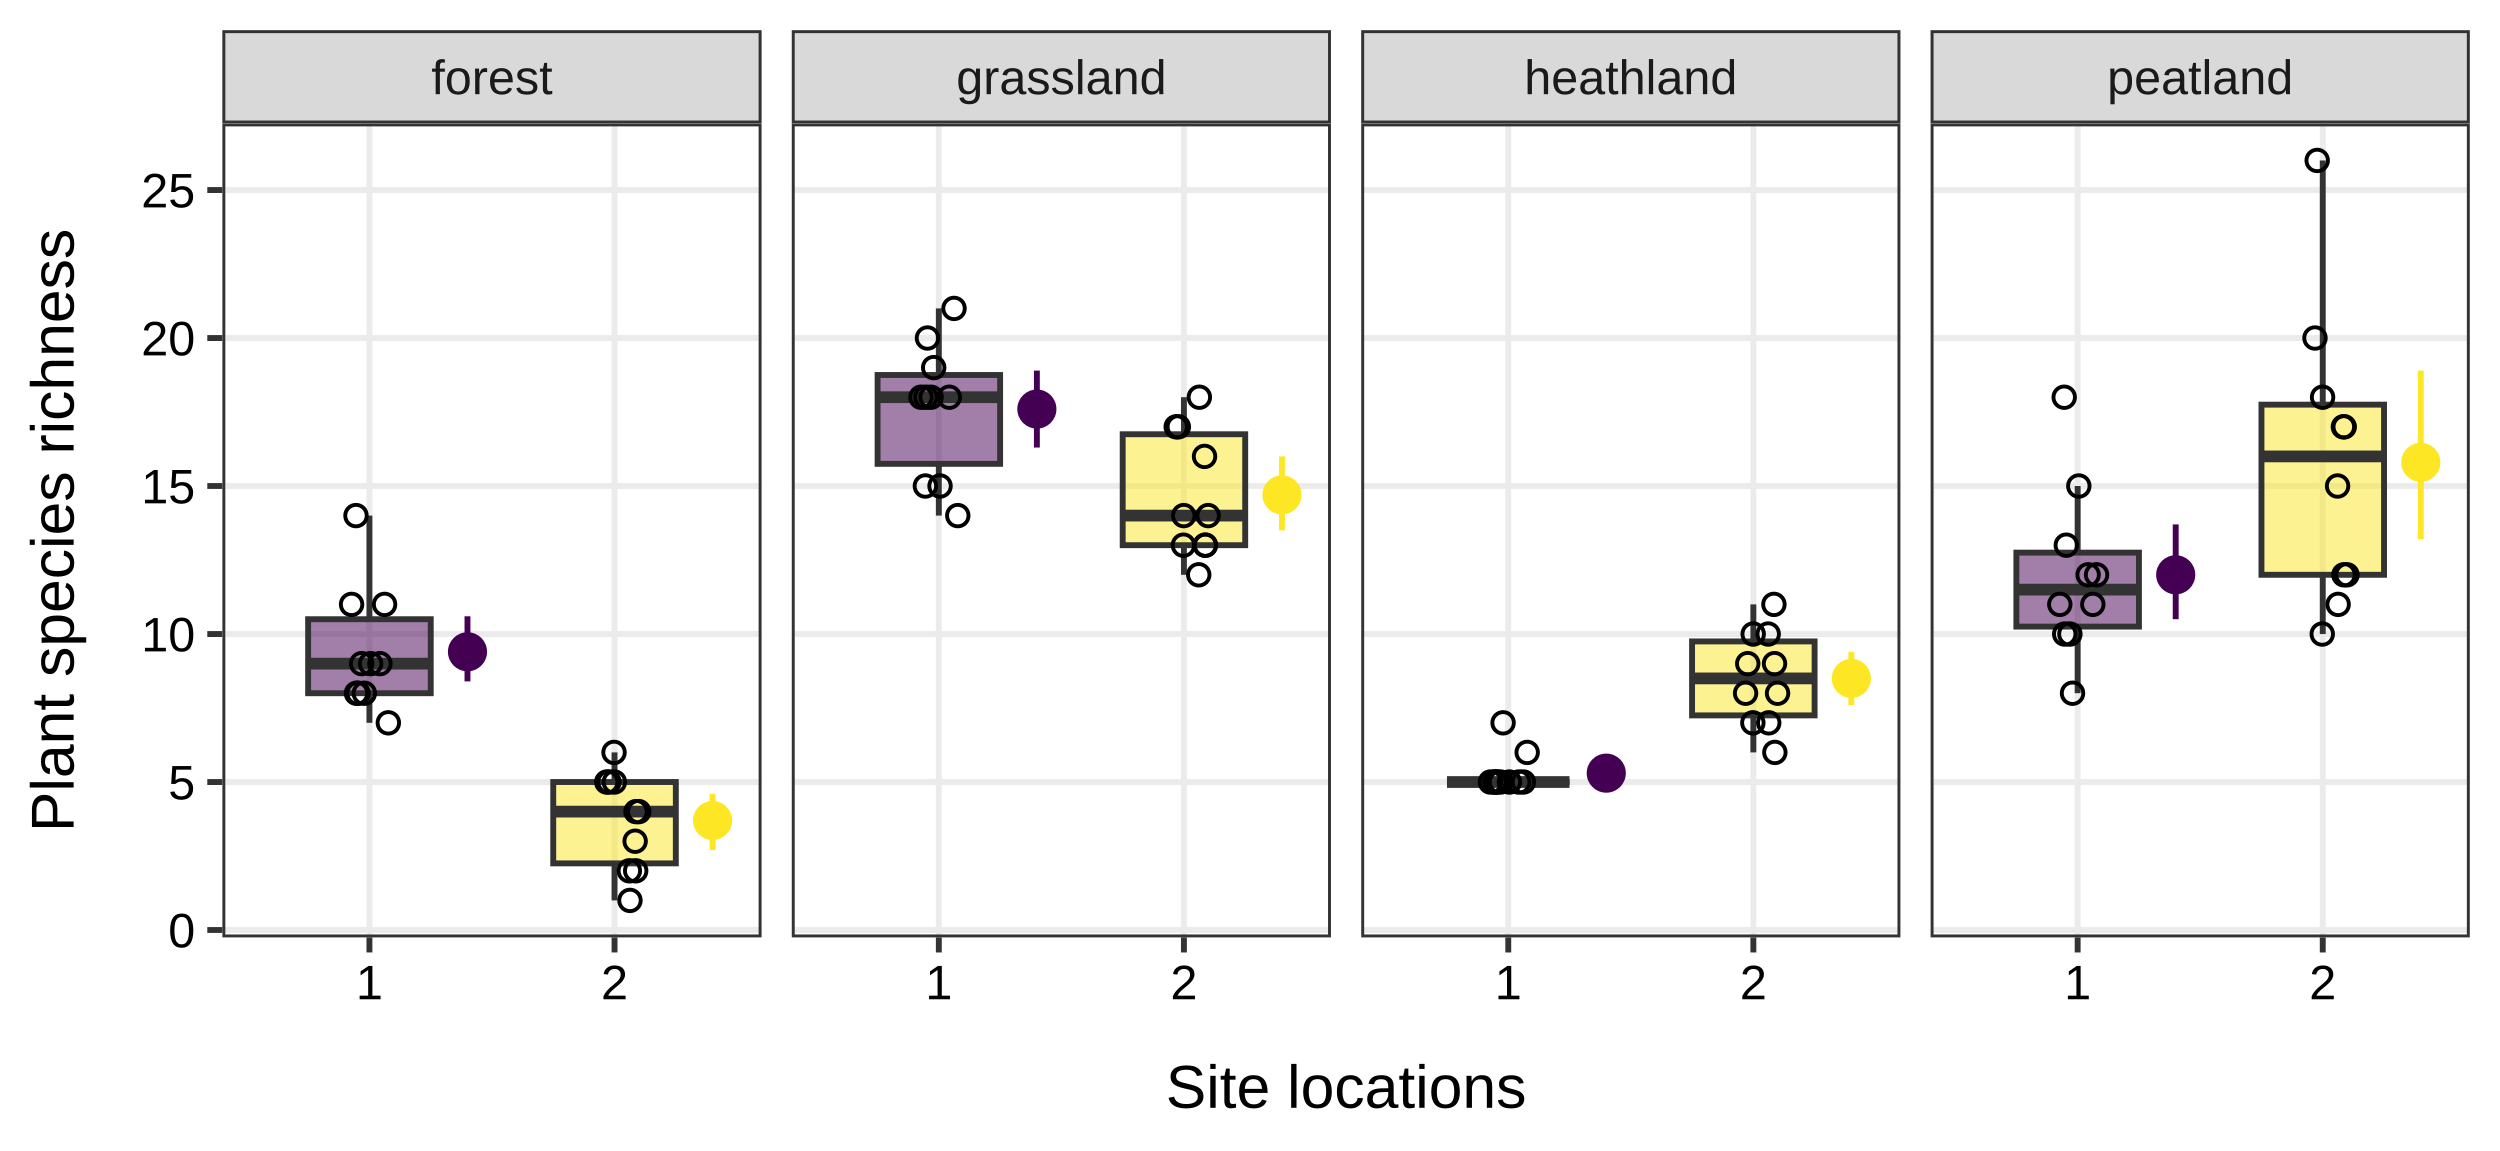
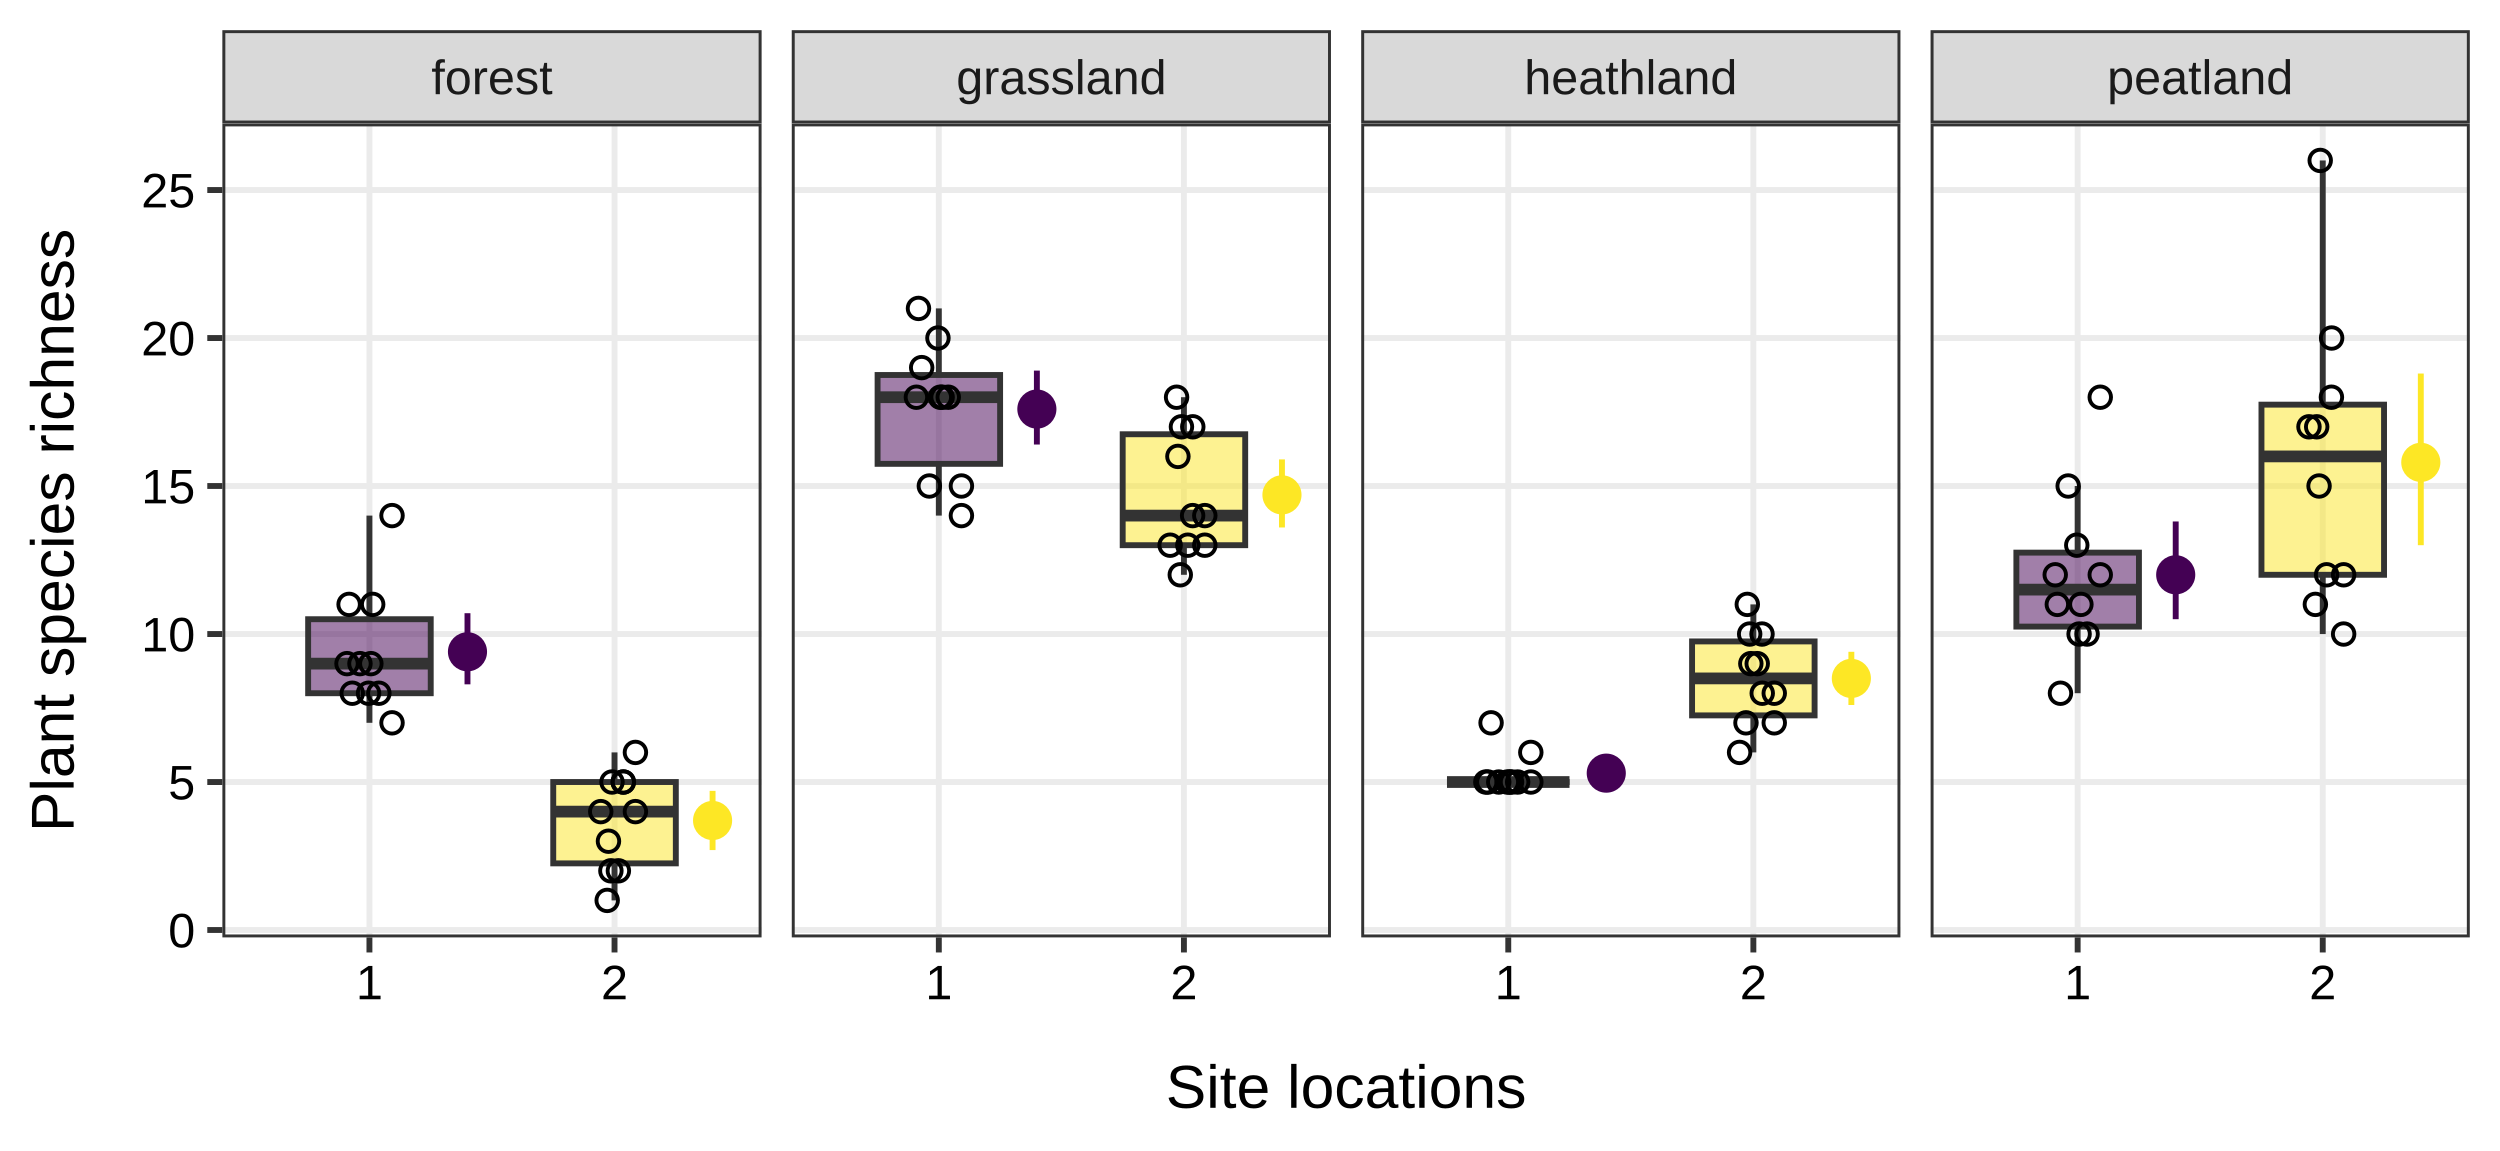
<svg xmlns="http://www.w3.org/2000/svg" width="453.60pt" height="208.80pt" viewBox="0 0 453.60 208.80">
  <g class="svglite">
    <defs>
      <style type="text/css">
    .svglite line, .svglite polyline, .svglite polygon, .svglite path, .svglite rect, .svglite circle {
      fill: none;
      stroke: #000000;
      stroke-linecap: round;
      stroke-linejoin: round;
      stroke-miterlimit: 10.00;
    }
    .svglite text {
      white-space: pre;
    }
    .svglite g.glyphgroup path {
      fill: inherit;
      stroke: none;
    }
  </style>
    </defs>
    <rect width="100%" height="100%" style="stroke: none; fill: #FFFFFF;" />
    <defs>
      <clipPath id="cpMC4wMHw0NTMuNjB8MC4wMHwyMDguODA=">
        <rect x="0.00" y="0.00" width="453.60" height="208.80" />
      </clipPath>
    </defs>
    <g clip-path="url(#cpMC4wMHw0NTMuNjB8MC4wMHwyMDguODA=)">
      <rect x="0.00" y="0.00" width="453.60" height="208.80" style="stroke-width: 1.07; stroke: #FFFFFF; fill: #FFFFFF;" />
    </g>
    <defs>
      <clipPath id="cpNDAuMzV8MTM4LjE4fDIyLjQwfDE3MC4wOA==">
        <rect x="40.35" y="22.40" width="97.83" height="147.68" />
      </clipPath>
    </defs>
    <g clip-path="url(#cpNDAuMzV8MTM4LjE4fDIyLjQwfDE3MC4wOA==)">
      <rect x="40.35" y="22.40" width="97.83" height="147.68" style="stroke-width: 1.07; stroke: none; fill: #FFFFFF;" />
      <polyline points="40.35,168.74 138.18,168.74 " style="stroke-width: 1.07; stroke: #EBEBEB; stroke-linecap: butt;" />
      <polyline points="40.35,141.89 138.18,141.89 " style="stroke-width: 1.07; stroke: #EBEBEB; stroke-linecap: butt;" />
      <polyline points="40.35,115.04 138.18,115.04 " style="stroke-width: 1.07; stroke: #EBEBEB; stroke-linecap: butt;" />
      <polyline points="40.35,88.18 138.18,88.18 " style="stroke-width: 1.07; stroke: #EBEBEB; stroke-linecap: butt;" />
      <polyline points="40.35,61.33 138.18,61.33 " style="stroke-width: 1.07; stroke: #EBEBEB; stroke-linecap: butt;" />
      <polyline points="40.35,34.48 138.18,34.48 " style="stroke-width: 1.07; stroke: #EBEBEB; stroke-linecap: butt;" />
      <polyline points="67.03,170.08 67.03,22.40 " style="stroke-width: 1.07; stroke: #EBEBEB; stroke-linecap: butt;" />
      <polyline points="111.50,170.08 111.50,22.40 " style="stroke-width: 1.07; stroke: #EBEBEB; stroke-linecap: butt;" />
      <line x1="67.03" y1="112.35" x2="67.03" y2="93.55" style="stroke-width: 1.07; stroke: #333333; stroke-linecap: butt;" />
      <line x1="67.03" y1="125.78" x2="67.03" y2="131.15" style="stroke-width: 1.07; stroke: #333333; stroke-linecap: butt;" />
      <polygon points="55.91,112.35 55.91,125.78 78.15,125.78 78.15,112.35 55.91,112.35 " style="stroke-width: 1.07; stroke: #333333; stroke-linecap: butt; stroke-linejoin: miter; fill: #440154; fill-opacity: 0.50;" />
      <line x1="55.91" y1="120.41" x2="78.15" y2="120.41" style="stroke-width: 2.13; stroke: #333333; stroke-linecap: butt; stroke-linejoin: miter;" />
      <line x1="111.50" y1="141.89" x2="111.50" y2="136.52" style="stroke-width: 1.07; stroke: #333333; stroke-linecap: butt;" />
      <line x1="111.50" y1="156.65" x2="111.50" y2="163.37" style="stroke-width: 1.07; stroke: #333333; stroke-linecap: butt;" />
      <polygon points="100.38,141.89 100.38,156.65 122.62,156.65 122.62,141.89 100.38,141.89 " style="stroke-width: 1.07; stroke: #333333; stroke-linecap: butt; stroke-linejoin: miter; fill: #FDE725; fill-opacity: 0.50;" />
      <line x1="100.38" y1="147.26" x2="122.62" y2="147.26" style="stroke-width: 2.13; stroke: #333333; stroke-linecap: butt; stroke-linejoin: miter;" />
-       <circle cx="63.79" cy="109.66" r="1.95" style="stroke-width: 0.71;" />
-       <circle cx="65.62" cy="120.41" r="1.95" style="stroke-width: 0.71;" />
-       <circle cx="69.78" cy="109.66" r="1.95" style="stroke-width: 0.71;" />
-       <circle cx="64.59" cy="93.55" r="1.95" style="stroke-width: 0.71;" />
-       <circle cx="67.24" cy="120.41" r="1.95" style="stroke-width: 0.71;" />
-       <circle cx="66.10" cy="125.78" r="1.95" style="stroke-width: 0.71;" />
-       <circle cx="64.97" cy="125.78" r="1.95" style="stroke-width: 0.71;" />
-       <circle cx="68.93" cy="120.41" r="1.95" style="stroke-width: 0.71;" />
-       <circle cx="70.46" cy="131.15" r="1.95" style="stroke-width: 0.71;" />
-       <circle cx="64.68" cy="125.78" r="1.95" style="stroke-width: 0.71;" />
-       <circle cx="110.49" cy="141.89" r="1.95" style="stroke-width: 0.71;" />
-       <circle cx="111.47" cy="141.89" r="1.95" style="stroke-width: 0.71;" />
-       <circle cx="115.90" cy="147.26" r="1.95" style="stroke-width: 0.71;" />
-       <circle cx="110.09" cy="141.89" r="1.95" style="stroke-width: 0.71;" />
-       <circle cx="114.30" cy="163.37" r="1.95" style="stroke-width: 0.71;" />
-       <circle cx="115.24" cy="152.63" r="1.95" style="stroke-width: 0.71;" />
-       <circle cx="114.19" cy="158.00" r="1.95" style="stroke-width: 0.71;" />
-       <circle cx="115.34" cy="158.00" r="1.95" style="stroke-width: 0.71;" />
-       <circle cx="111.41" cy="136.52" r="1.95" style="stroke-width: 0.71;" />
-       <circle cx="115.40" cy="147.26" r="1.95" style="stroke-width: 0.71;" />
-       <line x1="84.82" y1="123.63" x2="84.82" y2="111.81" style="stroke-width: 1.07; stroke: #440154; stroke-linecap: butt;" />
-       <line x1="129.29" y1="154.24" x2="129.29" y2="144.03" style="stroke-width: 1.07; stroke: #FDE725; stroke-linecap: butt;" />
+       <circle cx="67.62" cy="109.66" r="1.95" style="stroke-width: 0.71;" />
+       <circle cx="67.29" cy="120.41" r="1.95" style="stroke-width: 0.71;" />
+       <circle cx="63.34" cy="109.66" r="1.95" style="stroke-width: 0.71;" />
+       <circle cx="71.13" cy="93.55" r="1.95" style="stroke-width: 0.71;" />
+       <circle cx="65.31" cy="120.41" r="1.95" style="stroke-width: 0.71;" />
+       <circle cx="63.91" cy="125.78" r="1.95" style="stroke-width: 0.71;" />
+       <circle cx="66.87" cy="125.78" r="1.95" style="stroke-width: 0.71;" />
+       <circle cx="62.96" cy="120.41" r="1.95" style="stroke-width: 0.71;" />
+       <circle cx="71.13" cy="131.15" r="1.95" style="stroke-width: 0.71;" />
+       <circle cx="68.74" cy="125.78" r="1.95" style="stroke-width: 0.71;" />
+       <circle cx="111.04" cy="141.89" r="1.95" style="stroke-width: 0.71;" />
+       <circle cx="113.07" cy="141.89" r="1.95" style="stroke-width: 0.71;" />
+       <circle cx="115.29" cy="147.26" r="1.95" style="stroke-width: 0.71;" />
+       <circle cx="113.11" cy="141.89" r="1.95" style="stroke-width: 0.71;" />
+       <circle cx="110.17" cy="163.37" r="1.95" style="stroke-width: 0.71;" />
+       <circle cx="110.40" cy="152.63" r="1.95" style="stroke-width: 0.71;" />
+       <circle cx="110.84" cy="158.00" r="1.95" style="stroke-width: 0.71;" />
+       <circle cx="112.20" cy="158.00" r="1.95" style="stroke-width: 0.71;" />
+       <circle cx="115.29" cy="136.52" r="1.95" style="stroke-width: 0.71;" />
+       <circle cx="109.00" cy="147.26" r="1.95" style="stroke-width: 0.71;" />
+       <line x1="84.82" y1="124.16" x2="84.82" y2="111.26" style="stroke-width: 1.07; stroke: #440154; stroke-linecap: butt;" />
+       <line x1="129.29" y1="154.24" x2="129.29" y2="143.50" style="stroke-width: 1.07; stroke: #FDE725; stroke-linecap: butt;" />
      <circle cx="84.82" cy="118.26" r="2.84" style="stroke-width: 1.42; stroke: #440154; fill: #440154;" />
      <circle cx="129.29" cy="148.87" r="2.84" style="stroke-width: 1.42; stroke: #FDE725; fill: #FDE725;" />
      <rect x="40.35" y="22.40" width="97.83" height="147.68" style="stroke-width: 1.07; stroke: #333333;" />
    </g>
    <g clip-path="url(#cpMC4wMHw0NTMuNjB8MC4wMHwyMDguODA=)">
</g>
    <defs>
      <clipPath id="cpMTQzLjY2fDI0MS41MHwyMi40MHwxNzAuMDg=">
        <rect x="143.66" y="22.40" width="97.83" height="147.68" />
      </clipPath>
    </defs>
    <g clip-path="url(#cpMTQzLjY2fDI0MS41MHwyMi40MHwxNzAuMDg=)">
      <rect x="143.66" y="22.40" width="97.83" height="147.68" style="stroke-width: 1.07; stroke: none; fill: #FFFFFF;" />
      <polyline points="143.66,168.74 241.50,168.74 " style="stroke-width: 1.07; stroke: #EBEBEB; stroke-linecap: butt;" />
      <polyline points="143.66,141.89 241.50,141.89 " style="stroke-width: 1.07; stroke: #EBEBEB; stroke-linecap: butt;" />
      <polyline points="143.66,115.04 241.50,115.04 " style="stroke-width: 1.07; stroke: #EBEBEB; stroke-linecap: butt;" />
      <polyline points="143.66,88.18 241.50,88.18 " style="stroke-width: 1.07; stroke: #EBEBEB; stroke-linecap: butt;" />
      <polyline points="143.66,61.33 241.50,61.33 " style="stroke-width: 1.07; stroke: #EBEBEB; stroke-linecap: butt;" />
      <polyline points="143.66,34.48 241.50,34.48 " style="stroke-width: 1.07; stroke: #EBEBEB; stroke-linecap: butt;" />
      <polyline points="170.34,170.08 170.34,22.40 " style="stroke-width: 1.07; stroke: #EBEBEB; stroke-linecap: butt;" />
      <polyline points="214.81,170.08 214.81,22.40 " style="stroke-width: 1.07; stroke: #EBEBEB; stroke-linecap: butt;" />
      <line x1="170.34" y1="68.04" x2="170.34" y2="55.96" style="stroke-width: 1.07; stroke: #333333; stroke-linecap: butt;" />
      <line x1="170.34" y1="84.16" x2="170.34" y2="93.55" style="stroke-width: 1.07; stroke: #333333; stroke-linecap: butt;" />
      <polygon points="159.23,68.04 159.23,84.16 181.46,84.16 181.46,68.04 159.23,68.04 " style="stroke-width: 1.07; stroke: #333333; stroke-linecap: butt; stroke-linejoin: miter; fill: #440154; fill-opacity: 0.50;" />
      <line x1="159.23" y1="72.07" x2="181.46" y2="72.07" style="stroke-width: 2.13; stroke: #333333; stroke-linecap: butt; stroke-linejoin: miter;" />
      <line x1="214.81" y1="78.79" x2="214.81" y2="72.07" style="stroke-width: 1.07; stroke: #333333; stroke-linecap: butt;" />
      <line x1="214.81" y1="98.92" x2="214.81" y2="104.29" style="stroke-width: 1.07; stroke: #333333; stroke-linecap: butt;" />
      <polygon points="203.70,78.79 203.70,98.92 225.93,98.92 225.93,78.79 203.70,78.79 " style="stroke-width: 1.07; stroke: #333333; stroke-linecap: butt; stroke-linejoin: miter; fill: #FDE725; fill-opacity: 0.50;" />
      <line x1="203.70" y1="93.55" x2="225.93" y2="93.55" style="stroke-width: 2.13; stroke: #333333; stroke-linecap: butt; stroke-linejoin: miter;" />
-       <circle cx="167.10" cy="72.07" r="1.95" style="stroke-width: 0.71;" />
-       <circle cx="168.94" cy="72.07" r="1.95" style="stroke-width: 0.71;" />
-       <circle cx="173.10" cy="55.96" r="1.95" style="stroke-width: 0.71;" />
-       <circle cx="167.90" cy="88.18" r="1.95" style="stroke-width: 0.71;" />
-       <circle cx="170.56" cy="88.18" r="1.95" style="stroke-width: 0.71;" />
-       <circle cx="169.41" cy="66.70" r="1.95" style="stroke-width: 0.71;" />
-       <circle cx="168.28" cy="61.33" r="1.95" style="stroke-width: 0.71;" />
-       <circle cx="172.24" cy="72.07" r="1.95" style="stroke-width: 0.71;" />
-       <circle cx="173.78" cy="93.55" r="1.95" style="stroke-width: 0.71;" />
-       <circle cx="167.99" cy="72.07" r="1.95" style="stroke-width: 0.71;" />
-       <circle cx="213.80" cy="77.44" r="1.95" style="stroke-width: 0.71;" />
-       <circle cx="214.78" cy="93.55" r="1.95" style="stroke-width: 0.71;" />
-       <circle cx="219.21" cy="93.55" r="1.95" style="stroke-width: 0.71;" />
-       <circle cx="213.41" cy="77.44" r="1.95" style="stroke-width: 0.71;" />
-       <circle cx="217.61" cy="72.07" r="1.95" style="stroke-width: 0.71;" />
-       <circle cx="218.55" cy="82.81" r="1.95" style="stroke-width: 0.71;" />
-       <circle cx="217.50" cy="104.29" r="1.95" style="stroke-width: 0.71;" />
-       <circle cx="218.66" cy="98.92" r="1.95" style="stroke-width: 0.71;" />
-       <circle cx="214.72" cy="98.92" r="1.95" style="stroke-width: 0.71;" />
-       <circle cx="218.72" cy="98.92" r="1.95" style="stroke-width: 0.71;" />
-       <line x1="188.13" y1="81.20" x2="188.13" y2="67.24" style="stroke-width: 1.07; stroke: #440154; stroke-linecap: butt;" />
-       <line x1="232.60" y1="96.24" x2="232.60" y2="82.81" style="stroke-width: 1.07; stroke: #FDE725; stroke-linecap: butt;" />
+       <circle cx="170.94" cy="72.07" r="1.95" style="stroke-width: 0.71;" />
+       <circle cx="170.61" cy="72.07" r="1.95" style="stroke-width: 0.71;" />
+       <circle cx="166.65" cy="55.96" r="1.95" style="stroke-width: 0.71;" />
+       <circle cx="174.44" cy="88.18" r="1.95" style="stroke-width: 0.71;" />
+       <circle cx="168.62" cy="88.18" r="1.95" style="stroke-width: 0.71;" />
+       <circle cx="167.23" cy="66.70" r="1.95" style="stroke-width: 0.71;" />
+       <circle cx="170.18" cy="61.33" r="1.95" style="stroke-width: 0.71;" />
+       <circle cx="166.27" cy="72.07" r="1.95" style="stroke-width: 0.71;" />
+       <circle cx="174.44" cy="93.55" r="1.95" style="stroke-width: 0.71;" />
+       <circle cx="172.05" cy="72.07" r="1.95" style="stroke-width: 0.71;" />
+       <circle cx="214.36" cy="77.44" r="1.95" style="stroke-width: 0.71;" />
+       <circle cx="216.39" cy="93.55" r="1.95" style="stroke-width: 0.71;" />
+       <circle cx="218.60" cy="93.55" r="1.95" style="stroke-width: 0.71;" />
+       <circle cx="216.42" cy="77.44" r="1.95" style="stroke-width: 0.71;" />
+       <circle cx="213.48" cy="72.07" r="1.95" style="stroke-width: 0.71;" />
+       <circle cx="213.72" cy="82.81" r="1.95" style="stroke-width: 0.71;" />
+       <circle cx="214.15" cy="104.29" r="1.95" style="stroke-width: 0.71;" />
+       <circle cx="215.52" cy="98.92" r="1.95" style="stroke-width: 0.71;" />
+       <circle cx="218.60" cy="98.92" r="1.95" style="stroke-width: 0.71;" />
+       <circle cx="212.31" cy="98.92" r="1.95" style="stroke-width: 0.71;" />
+       <line x1="188.13" y1="80.66" x2="188.13" y2="67.24" style="stroke-width: 1.07; stroke: #440154; stroke-linecap: butt;" />
+       <line x1="232.60" y1="95.70" x2="232.60" y2="83.35" style="stroke-width: 1.07; stroke: #FDE725; stroke-linecap: butt;" />
      <circle cx="188.13" cy="74.22" r="2.84" style="stroke-width: 1.42; stroke: #440154; fill: #440154;" />
      <circle cx="232.60" cy="89.79" r="2.84" style="stroke-width: 1.42; stroke: #FDE725; fill: #FDE725;" />
      <rect x="143.66" y="22.40" width="97.83" height="147.68" style="stroke-width: 1.07; stroke: #333333;" />
    </g>
    <g clip-path="url(#cpMC4wMHw0NTMuNjB8MC4wMHwyMDguODA=)">
</g>
    <defs>
      <clipPath id="cpMjQ2Ljk4fDM0NC44MXwyMi40MHwxNzAuMDg=">
        <rect x="246.98" y="22.40" width="97.83" height="147.68" />
      </clipPath>
    </defs>
    <g clip-path="url(#cpMjQ2Ljk4fDM0NC44MXwyMi40MHwxNzAuMDg=)">
      <rect x="246.98" y="22.40" width="97.83" height="147.68" style="stroke-width: 1.07; stroke: none; fill: #FFFFFF;" />
      <polyline points="246.98,168.74 344.81,168.74 " style="stroke-width: 1.07; stroke: #EBEBEB; stroke-linecap: butt;" />
      <polyline points="246.98,141.89 344.81,141.89 " style="stroke-width: 1.07; stroke: #EBEBEB; stroke-linecap: butt;" />
      <polyline points="246.98,115.04 344.81,115.04 " style="stroke-width: 1.07; stroke: #EBEBEB; stroke-linecap: butt;" />
      <polyline points="246.98,88.18 344.81,88.18 " style="stroke-width: 1.07; stroke: #EBEBEB; stroke-linecap: butt;" />
      <polyline points="246.98,61.33 344.81,61.33 " style="stroke-width: 1.07; stroke: #EBEBEB; stroke-linecap: butt;" />
      <polyline points="246.98,34.48 344.81,34.48 " style="stroke-width: 1.07; stroke: #EBEBEB; stroke-linecap: butt;" />
      <polyline points="273.66,170.08 273.66,22.40 " style="stroke-width: 1.07; stroke: #EBEBEB; stroke-linecap: butt;" />
      <polyline points="318.13,170.08 318.13,22.40 " style="stroke-width: 1.07; stroke: #EBEBEB; stroke-linecap: butt;" />
      <line x1="273.66" y1="141.89" x2="273.66" y2="141.89" style="stroke-width: 1.07; stroke: #333333; stroke-linecap: butt;" />
      <line x1="273.66" y1="141.89" x2="273.66" y2="141.89" style="stroke-width: 1.07; stroke: #333333; stroke-linecap: butt;" />
      <polygon points="262.54,141.89 262.54,141.89 284.77,141.89 284.77,141.89 262.54,141.89 " style="stroke-width: 1.07; stroke: #333333; stroke-linecap: butt; stroke-linejoin: miter; fill: #440154; fill-opacity: 0.50;" />
      <line x1="262.54" y1="141.89" x2="284.77" y2="141.89" style="stroke-width: 2.13; stroke: #333333; stroke-linecap: butt; stroke-linejoin: miter;" />
      <line x1="318.13" y1="116.38" x2="318.13" y2="109.66" style="stroke-width: 1.07; stroke: #333333; stroke-linecap: butt;" />
      <line x1="318.13" y1="129.80" x2="318.13" y2="136.52" style="stroke-width: 1.07; stroke: #333333; stroke-linecap: butt;" />
      <polygon points="307.01,116.38 307.01,129.80 329.24,129.80 329.24,116.38 307.01,116.38 " style="stroke-width: 1.07; stroke: #333333; stroke-linecap: butt; stroke-linejoin: miter; fill: #FDE725; fill-opacity: 0.50;" />
      <line x1="307.01" y1="123.09" x2="329.24" y2="123.09" style="stroke-width: 2.13; stroke: #333333; stroke-linecap: butt; stroke-linejoin: miter;" />
-       <circle cx="270.42" cy="141.89" r="1.95" style="stroke-width: 0.71;" />
-       <circle cx="272.25" cy="141.89" r="1.95" style="stroke-width: 0.71;" />
-       <circle cx="276.41" cy="141.89" r="1.95" style="stroke-width: 0.71;" />
-       <circle cx="271.22" cy="141.89" r="1.95" style="stroke-width: 0.71;" />
-       <circle cx="273.87" cy="141.89" r="1.95" style="stroke-width: 0.71;" />
-       <circle cx="272.72" cy="131.15" r="1.95" style="stroke-width: 0.71;" />
-       <circle cx="271.59" cy="141.89" r="1.95" style="stroke-width: 0.71;" />
-       <circle cx="275.56" cy="141.89" r="1.95" style="stroke-width: 0.71;" />
-       <circle cx="277.09" cy="136.52" r="1.95" style="stroke-width: 0.71;" />
-       <circle cx="271.30" cy="141.89" r="1.95" style="stroke-width: 0.71;" />
-       <circle cx="317.11" cy="120.41" r="1.95" style="stroke-width: 0.71;" />
-       <circle cx="318.10" cy="115.04" r="1.95" style="stroke-width: 0.71;" />
-       <circle cx="322.52" cy="125.78" r="1.95" style="stroke-width: 0.71;" />
-       <circle cx="316.72" cy="125.78" r="1.95" style="stroke-width: 0.71;" />
-       <circle cx="320.92" cy="131.15" r="1.95" style="stroke-width: 0.71;" />
-       <circle cx="321.86" cy="109.66" r="1.95" style="stroke-width: 0.71;" />
-       <circle cx="320.82" cy="115.04" r="1.95" style="stroke-width: 0.71;" />
-       <circle cx="321.97" cy="120.41" r="1.95" style="stroke-width: 0.71;" />
-       <circle cx="318.04" cy="131.15" r="1.95" style="stroke-width: 0.71;" />
-       <circle cx="322.03" cy="136.52" r="1.95" style="stroke-width: 0.71;" />
-       <line x1="291.44" y1="141.89" x2="291.44" y2="138.13" style="stroke-width: 1.07; stroke: #440154; stroke-linecap: butt;" />
+       <circle cx="274.25" cy="141.89" r="1.95" style="stroke-width: 0.71;" />
+       <circle cx="273.92" cy="141.89" r="1.95" style="stroke-width: 0.71;" />
+       <circle cx="269.97" cy="141.89" r="1.95" style="stroke-width: 0.71;" />
+       <circle cx="277.76" cy="141.89" r="1.95" style="stroke-width: 0.71;" />
+       <circle cx="271.93" cy="141.89" r="1.95" style="stroke-width: 0.71;" />
+       <circle cx="270.54" cy="131.15" r="1.95" style="stroke-width: 0.71;" />
+       <circle cx="273.49" cy="141.89" r="1.95" style="stroke-width: 0.71;" />
+       <circle cx="269.59" cy="141.89" r="1.95" style="stroke-width: 0.71;" />
+       <circle cx="277.75" cy="136.52" r="1.95" style="stroke-width: 0.71;" />
+       <circle cx="275.36" cy="141.89" r="1.95" style="stroke-width: 0.71;" />
+       <circle cx="317.67" cy="120.41" r="1.95" style="stroke-width: 0.71;" />
+       <circle cx="319.70" cy="115.04" r="1.95" style="stroke-width: 0.71;" />
+       <circle cx="321.92" cy="125.78" r="1.95" style="stroke-width: 0.71;" />
+       <circle cx="319.74" cy="125.78" r="1.95" style="stroke-width: 0.71;" />
+       <circle cx="316.79" cy="131.15" r="1.95" style="stroke-width: 0.71;" />
+       <circle cx="317.03" cy="109.66" r="1.95" style="stroke-width: 0.71;" />
+       <circle cx="317.46" cy="115.04" r="1.95" style="stroke-width: 0.71;" />
+       <circle cx="318.83" cy="120.41" r="1.95" style="stroke-width: 0.71;" />
+       <circle cx="321.92" cy="131.15" r="1.95" style="stroke-width: 0.71;" />
+       <circle cx="315.63" cy="136.52" r="1.95" style="stroke-width: 0.71;" />
+       <line x1="291.44" y1="141.89" x2="291.44" y2="138.11" style="stroke-width: 1.07; stroke: #440154; stroke-linecap: butt;" />
      <line x1="335.91" y1="127.92" x2="335.91" y2="118.26" style="stroke-width: 1.07; stroke: #FDE725; stroke-linecap: butt;" />
      <circle cx="291.44" cy="140.28" r="2.84" style="stroke-width: 1.42; stroke: #440154; fill: #440154;" />
      <circle cx="335.91" cy="123.09" r="2.84" style="stroke-width: 1.42; stroke: #FDE725; fill: #FDE725;" />
      <rect x="246.98" y="22.40" width="97.83" height="147.68" style="stroke-width: 1.07; stroke: #333333;" />
    </g>
    <g clip-path="url(#cpMC4wMHw0NTMuNjB8MC4wMHwyMDguODA=)">
</g>
    <defs>
      <clipPath id="cpMzUwLjI5fDQ0OC4xMnwyMi40MHwxNzAuMDg=">
        <rect x="350.29" y="22.40" width="97.83" height="147.68" />
      </clipPath>
    </defs>
    <g clip-path="url(#cpMzUwLjI5fDQ0OC4xMnwyMi40MHwxNzAuMDg=)">
      <rect x="350.29" y="22.40" width="97.83" height="147.68" style="stroke-width: 1.07; stroke: none; fill: #FFFFFF;" />
      <polyline points="350.29,168.74 448.12,168.74 " style="stroke-width: 1.07; stroke: #EBEBEB; stroke-linecap: butt;" />
      <polyline points="350.29,141.89 448.12,141.89 " style="stroke-width: 1.07; stroke: #EBEBEB; stroke-linecap: butt;" />
      <polyline points="350.29,115.04 448.12,115.04 " style="stroke-width: 1.07; stroke: #EBEBEB; stroke-linecap: butt;" />
      <polyline points="350.29,88.18 448.12,88.18 " style="stroke-width: 1.07; stroke: #EBEBEB; stroke-linecap: butt;" />
      <polyline points="350.29,61.33 448.12,61.33 " style="stroke-width: 1.07; stroke: #EBEBEB; stroke-linecap: butt;" />
      <polyline points="350.29,34.48 448.12,34.48 " style="stroke-width: 1.07; stroke: #EBEBEB; stroke-linecap: butt;" />
      <polyline points="376.97,170.08 376.97,22.40 " style="stroke-width: 1.07; stroke: #EBEBEB; stroke-linecap: butt;" />
      <polyline points="421.44,170.08 421.44,22.40 " style="stroke-width: 1.07; stroke: #EBEBEB; stroke-linecap: butt;" />
      <line x1="376.97" y1="100.27" x2="376.97" y2="88.18" style="stroke-width: 1.07; stroke: #333333; stroke-linecap: butt;" />
      <line x1="376.97" y1="113.69" x2="376.97" y2="125.78" style="stroke-width: 1.07; stroke: #333333; stroke-linecap: butt;" />
      <polygon points="365.85,100.27 365.85,113.69 388.09,113.69 388.09,100.27 365.85,100.27 " style="stroke-width: 1.07; stroke: #333333; stroke-linecap: butt; stroke-linejoin: miter; fill: #440154; fill-opacity: 0.50;" />
      <line x1="365.85" y1="106.98" x2="388.09" y2="106.98" style="stroke-width: 2.13; stroke: #333333; stroke-linecap: butt; stroke-linejoin: miter;" />
      <line x1="421.44" y1="73.42" x2="421.44" y2="29.11" style="stroke-width: 1.07; stroke: #333333; stroke-linecap: butt;" />
      <line x1="421.44" y1="104.29" x2="421.44" y2="115.04" style="stroke-width: 1.07; stroke: #333333; stroke-linecap: butt;" />
      <polygon points="410.32,73.42 410.32,104.29 432.56,104.29 432.56,73.42 410.32,73.42 " style="stroke-width: 1.07; stroke: #333333; stroke-linecap: butt; stroke-linejoin: miter; fill: #FDE725; fill-opacity: 0.50;" />
      <line x1="410.32" y1="82.81" x2="432.56" y2="82.81" style="stroke-width: 2.13; stroke: #333333; stroke-linecap: butt; stroke-linejoin: miter;" />
-       <circle cx="373.73" cy="109.66" r="1.95" style="stroke-width: 0.71;" />
-       <circle cx="375.56" cy="115.04" r="1.95" style="stroke-width: 0.71;" />
-       <circle cx="379.72" cy="109.66" r="1.95" style="stroke-width: 0.71;" />
-       <circle cx="374.53" cy="72.07" r="1.95" style="stroke-width: 0.71;" />
-       <circle cx="377.18" cy="88.18" r="1.95" style="stroke-width: 0.71;" />
-       <circle cx="376.04" cy="125.78" r="1.95" style="stroke-width: 0.71;" />
-       <circle cx="374.91" cy="98.92" r="1.95" style="stroke-width: 0.71;" />
-       <circle cx="378.87" cy="104.29" r="1.95" style="stroke-width: 0.71;" />
-       <circle cx="380.40" cy="104.29" r="1.95" style="stroke-width: 0.71;" />
-       <circle cx="374.62" cy="115.04" r="1.95" style="stroke-width: 0.71;" />
-       <circle cx="420.43" cy="29.11" r="1.95" style="stroke-width: 0.71;" />
-       <circle cx="421.41" cy="72.07" r="1.95" style="stroke-width: 0.71;" />
-       <circle cx="425.84" cy="104.29" r="1.95" style="stroke-width: 0.71;" />
-       <circle cx="420.03" cy="61.33" r="1.95" style="stroke-width: 0.71;" />
-       <circle cx="424.23" cy="109.66" r="1.95" style="stroke-width: 0.71;" />
-       <circle cx="425.18" cy="77.44" r="1.95" style="stroke-width: 0.71;" />
-       <circle cx="424.13" cy="88.18" r="1.95" style="stroke-width: 0.71;" />
-       <circle cx="425.28" cy="104.29" r="1.95" style="stroke-width: 0.71;" />
-       <circle cx="421.35" cy="115.04" r="1.95" style="stroke-width: 0.71;" />
-       <circle cx="425.34" cy="77.44" r="1.95" style="stroke-width: 0.71;" />
-       <line x1="394.76" y1="112.35" x2="394.76" y2="95.15" style="stroke-width: 1.07; stroke: #440154; stroke-linecap: butt;" />
-       <line x1="439.23" y1="97.86" x2="439.23" y2="67.24" style="stroke-width: 1.07; stroke: #FDE725; stroke-linecap: butt;" />
+       <circle cx="377.56" cy="109.66" r="1.95" style="stroke-width: 0.71;" />
+       <circle cx="377.23" cy="115.04" r="1.95" style="stroke-width: 0.71;" />
+       <circle cx="373.28" cy="109.66" r="1.95" style="stroke-width: 0.71;" />
+       <circle cx="381.07" cy="72.07" r="1.95" style="stroke-width: 0.71;" />
+       <circle cx="375.25" cy="88.18" r="1.95" style="stroke-width: 0.71;" />
+       <circle cx="373.85" cy="125.78" r="1.95" style="stroke-width: 0.71;" />
+       <circle cx="376.81" cy="98.92" r="1.95" style="stroke-width: 0.71;" />
+       <circle cx="372.90" cy="104.29" r="1.95" style="stroke-width: 0.71;" />
+       <circle cx="381.07" cy="104.29" r="1.95" style="stroke-width: 0.71;" />
+       <circle cx="378.68" cy="115.04" r="1.95" style="stroke-width: 0.71;" />
+       <circle cx="420.98" cy="29.11" r="1.95" style="stroke-width: 0.71;" />
+       <circle cx="423.01" cy="72.07" r="1.95" style="stroke-width: 0.71;" />
+       <circle cx="425.23" cy="104.29" r="1.95" style="stroke-width: 0.71;" />
+       <circle cx="423.05" cy="61.33" r="1.95" style="stroke-width: 0.71;" />
+       <circle cx="420.10" cy="109.66" r="1.95" style="stroke-width: 0.71;" />
+       <circle cx="420.34" cy="77.44" r="1.95" style="stroke-width: 0.71;" />
+       <circle cx="420.77" cy="88.18" r="1.95" style="stroke-width: 0.71;" />
+       <circle cx="422.14" cy="104.29" r="1.95" style="stroke-width: 0.71;" />
+       <circle cx="425.23" cy="115.04" r="1.95" style="stroke-width: 0.71;" />
+       <circle cx="418.94" cy="77.44" r="1.95" style="stroke-width: 0.71;" />
+       <line x1="394.76" y1="112.35" x2="394.76" y2="94.61" style="stroke-width: 1.07; stroke: #440154; stroke-linecap: butt;" />
+       <line x1="439.23" y1="98.92" x2="439.23" y2="67.78" style="stroke-width: 1.07; stroke: #FDE725; stroke-linecap: butt;" />
      <circle cx="394.76" cy="104.29" r="2.84" style="stroke-width: 1.42; stroke: #440154; fill: #440154;" />
      <circle cx="439.23" cy="83.89" r="2.84" style="stroke-width: 1.42; stroke: #FDE725; fill: #FDE725;" />
      <rect x="350.29" y="22.40" width="97.83" height="147.68" style="stroke-width: 1.07; stroke: #333333;" />
    </g>
    <g clip-path="url(#cpMC4wMHw0NTMuNjB8MC4wMHwyMDguODA=)">
</g>
    <defs>
      <clipPath id="cpNDAuMzV8MTM4LjE4fDUuNDh8MjIuNDA=">
        <rect x="40.35" y="5.48" width="97.83" height="16.92" />
      </clipPath>
    </defs>
    <g clip-path="url(#cpNDAuMzV8MTM4LjE4fDUuNDh8MjIuNDA=)">
      <rect x="40.35" y="5.48" width="97.83" height="16.92" style="stroke-width: 1.07; stroke: #333333; fill: #D9D9D9;" />
      <text x="89.27" y="17.09" text-anchor="middle" style="font-size: 8.80px;fill: #1A1A1A; font-family: &quot;Arial&quot;;" textLength="21.98px" lengthAdjust="spacingAndGlyphs">forest</text>
    </g>
    <g clip-path="url(#cpMC4wMHw0NTMuNjB8MC4wMHwyMDguODA=)">
</g>
    <defs>
      <clipPath id="cpMTQzLjY2fDI0MS41MHw1LjQ4fDIyLjQw">
        <rect x="143.66" y="5.48" width="97.83" height="16.92" />
      </clipPath>
    </defs>
    <g clip-path="url(#cpMTQzLjY2fDI0MS41MHw1LjQ4fDIyLjQw)">
      <rect x="143.66" y="5.48" width="97.83" height="16.92" style="stroke-width: 1.07; stroke: #333333; fill: #D9D9D9;" />
      <text x="192.58" y="17.09" text-anchor="middle" style="font-size: 8.80px;fill: #1A1A1A; font-family: &quot;Arial&quot;;" textLength="38.14px" lengthAdjust="spacingAndGlyphs">grassland</text>
    </g>
    <g clip-path="url(#cpMC4wMHw0NTMuNjB8MC4wMHwyMDguODA=)">
</g>
    <defs>
      <clipPath id="cpMjQ2Ljk4fDM0NC44MXw1LjQ4fDIyLjQw">
        <rect x="246.98" y="5.48" width="97.83" height="16.92" />
      </clipPath>
    </defs>
    <g clip-path="url(#cpMjQ2Ljk4fDM0NC44MXw1LjQ4fDIyLjQw)">
      <rect x="246.98" y="5.48" width="97.83" height="16.92" style="stroke-width: 1.07; stroke: #333333; fill: #D9D9D9;" />
      <text x="295.89" y="17.09" text-anchor="middle" style="font-size: 8.80px;fill: #1A1A1A; font-family: &quot;Arial&quot;;" textLength="38.62px" lengthAdjust="spacingAndGlyphs">heathland</text>
    </g>
    <g clip-path="url(#cpMC4wMHw0NTMuNjB8MC4wMHwyMDguODA=)">
</g>
    <defs>
      <clipPath id="cpMzUwLjI5fDQ0OC4xMnw1LjQ4fDIyLjQw">
        <rect x="350.29" y="5.48" width="97.83" height="16.92" />
      </clipPath>
    </defs>
    <g clip-path="url(#cpMzUwLjI5fDQ0OC4xMnw1LjQ4fDIyLjQw)">
      <rect x="350.29" y="5.48" width="97.83" height="16.92" style="stroke-width: 1.07; stroke: #333333; fill: #D9D9D9;" />
      <text x="399.20" y="17.09" text-anchor="middle" style="font-size: 8.80px;fill: #1A1A1A; font-family: &quot;Arial&quot;;" textLength="33.73px" lengthAdjust="spacingAndGlyphs">peatland</text>
    </g>
    <g clip-path="url(#cpMC4wMHw0NTMuNjB8MC4wMHwyMDguODA=)">
      <polyline points="67.03,172.82 67.03,170.08 " style="stroke-width: 1.07; stroke: #333333; stroke-linecap: butt;" />
      <polyline points="111.50,172.82 111.50,170.08 " style="stroke-width: 1.07; stroke: #333333; stroke-linecap: butt;" />
      <text x="67.03" y="181.31" text-anchor="middle" style="font-size: 8.80px; font-family: &quot;Arial&quot;;" textLength="4.89px" lengthAdjust="spacingAndGlyphs">1</text>
      <text x="111.50" y="181.31" text-anchor="middle" style="font-size: 8.80px; font-family: &quot;Arial&quot;;" textLength="4.89px" lengthAdjust="spacingAndGlyphs">2</text>
      <polyline points="170.34,172.82 170.34,170.08 " style="stroke-width: 1.07; stroke: #333333; stroke-linecap: butt;" />
      <polyline points="214.81,172.82 214.81,170.08 " style="stroke-width: 1.07; stroke: #333333; stroke-linecap: butt;" />
      <text x="170.34" y="181.31" text-anchor="middle" style="font-size: 8.80px; font-family: &quot;Arial&quot;;" textLength="4.89px" lengthAdjust="spacingAndGlyphs">1</text>
      <text x="214.81" y="181.31" text-anchor="middle" style="font-size: 8.80px; font-family: &quot;Arial&quot;;" textLength="4.89px" lengthAdjust="spacingAndGlyphs">2</text>
      <polyline points="273.66,172.82 273.66,170.08 " style="stroke-width: 1.07; stroke: #333333; stroke-linecap: butt;" />
      <polyline points="318.13,172.82 318.13,170.08 " style="stroke-width: 1.07; stroke: #333333; stroke-linecap: butt;" />
      <text x="273.66" y="181.31" text-anchor="middle" style="font-size: 8.80px; font-family: &quot;Arial&quot;;" textLength="4.89px" lengthAdjust="spacingAndGlyphs">1</text>
      <text x="318.13" y="181.31" text-anchor="middle" style="font-size: 8.80px; font-family: &quot;Arial&quot;;" textLength="4.89px" lengthAdjust="spacingAndGlyphs">2</text>
      <polyline points="376.97,172.82 376.97,170.08 " style="stroke-width: 1.07; stroke: #333333; stroke-linecap: butt;" />
      <polyline points="421.44,172.82 421.44,170.08 " style="stroke-width: 1.07; stroke: #333333; stroke-linecap: butt;" />
      <text x="376.97" y="181.31" text-anchor="middle" style="font-size: 8.80px; font-family: &quot;Arial&quot;;" textLength="4.89px" lengthAdjust="spacingAndGlyphs">1</text>
      <text x="421.44" y="181.31" text-anchor="middle" style="font-size: 8.80px; font-family: &quot;Arial&quot;;" textLength="4.89px" lengthAdjust="spacingAndGlyphs">2</text>
      <text x="35.42" y="171.89" text-anchor="end" style="font-size: 8.80px; font-family: &quot;Arial&quot;;" textLength="4.89px" lengthAdjust="spacingAndGlyphs">0</text>
      <text x="35.42" y="145.04" text-anchor="end" style="font-size: 8.80px; font-family: &quot;Arial&quot;;" textLength="4.89px" lengthAdjust="spacingAndGlyphs">5</text>
      <text x="35.42" y="118.19" text-anchor="end" style="font-size: 8.80px; font-family: &quot;Arial&quot;;" textLength="9.78px" lengthAdjust="spacingAndGlyphs">10</text>
      <text x="35.42" y="91.33" text-anchor="end" style="font-size: 8.80px; font-family: &quot;Arial&quot;;" textLength="9.78px" lengthAdjust="spacingAndGlyphs">15</text>
      <text x="35.42" y="64.48" text-anchor="end" style="font-size: 8.80px; font-family: &quot;Arial&quot;;" textLength="9.78px" lengthAdjust="spacingAndGlyphs">20</text>
      <text x="35.42" y="37.63" text-anchor="end" style="font-size: 8.80px; font-family: &quot;Arial&quot;;" textLength="9.78px" lengthAdjust="spacingAndGlyphs">25</text>
      <polyline points="37.61,168.74 40.35,168.74 " style="stroke-width: 1.07; stroke: #333333; stroke-linecap: butt;" />
      <polyline points="37.61,141.89 40.35,141.89 " style="stroke-width: 1.07; stroke: #333333; stroke-linecap: butt;" />
      <polyline points="37.61,115.04 40.35,115.04 " style="stroke-width: 1.07; stroke: #333333; stroke-linecap: butt;" />
      <polyline points="37.61,88.18 40.35,88.18 " style="stroke-width: 1.07; stroke: #333333; stroke-linecap: butt;" />
      <polyline points="37.61,61.33 40.35,61.33 " style="stroke-width: 1.07; stroke: #333333; stroke-linecap: butt;" />
      <polyline points="37.61,34.48 40.35,34.48 " style="stroke-width: 1.07; stroke: #333333; stroke-linecap: butt;" />
      <text x="244.24" y="201.00" text-anchor="middle" style="font-size: 11.00px; font-family: &quot;Arial&quot;;" textLength="65.47px" lengthAdjust="spacingAndGlyphs">Site locations</text>
      <text transform="translate(13.36,96.24) rotate(-90)" text-anchor="middle" style="font-size: 11.00px; font-family: &quot;Arial&quot;;" textLength="109.50px" lengthAdjust="spacingAndGlyphs">Plant species richness</text>
    </g>
  </g>
</svg>
